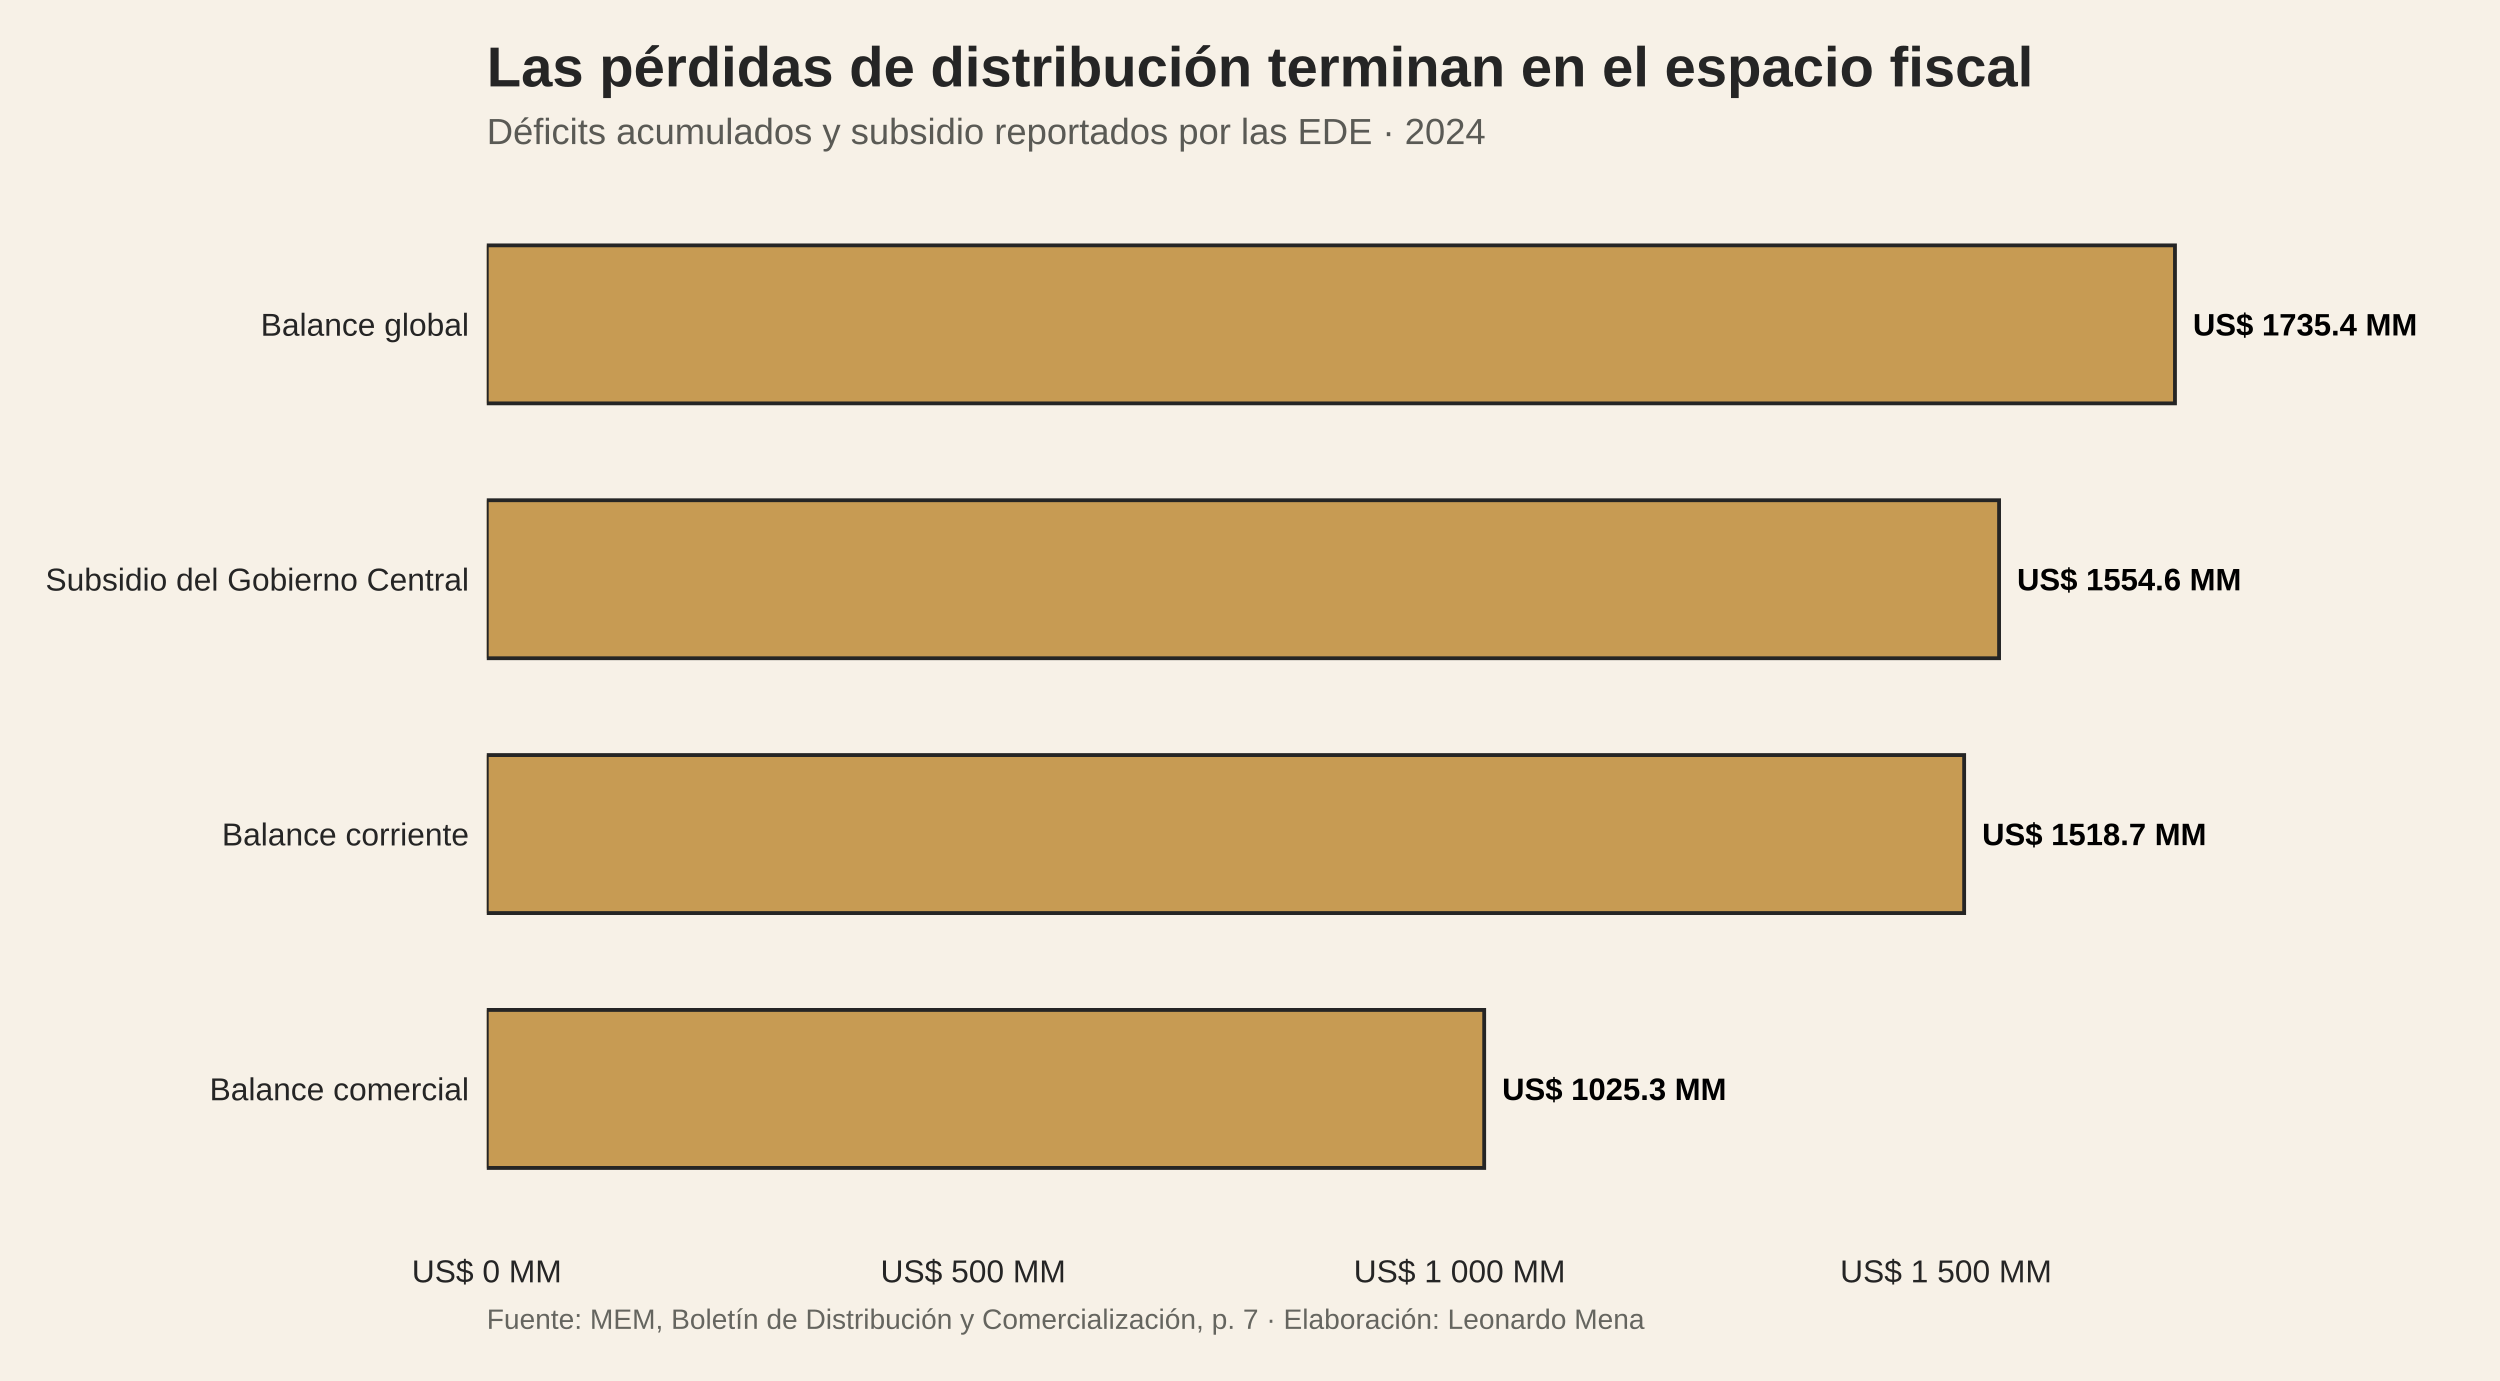
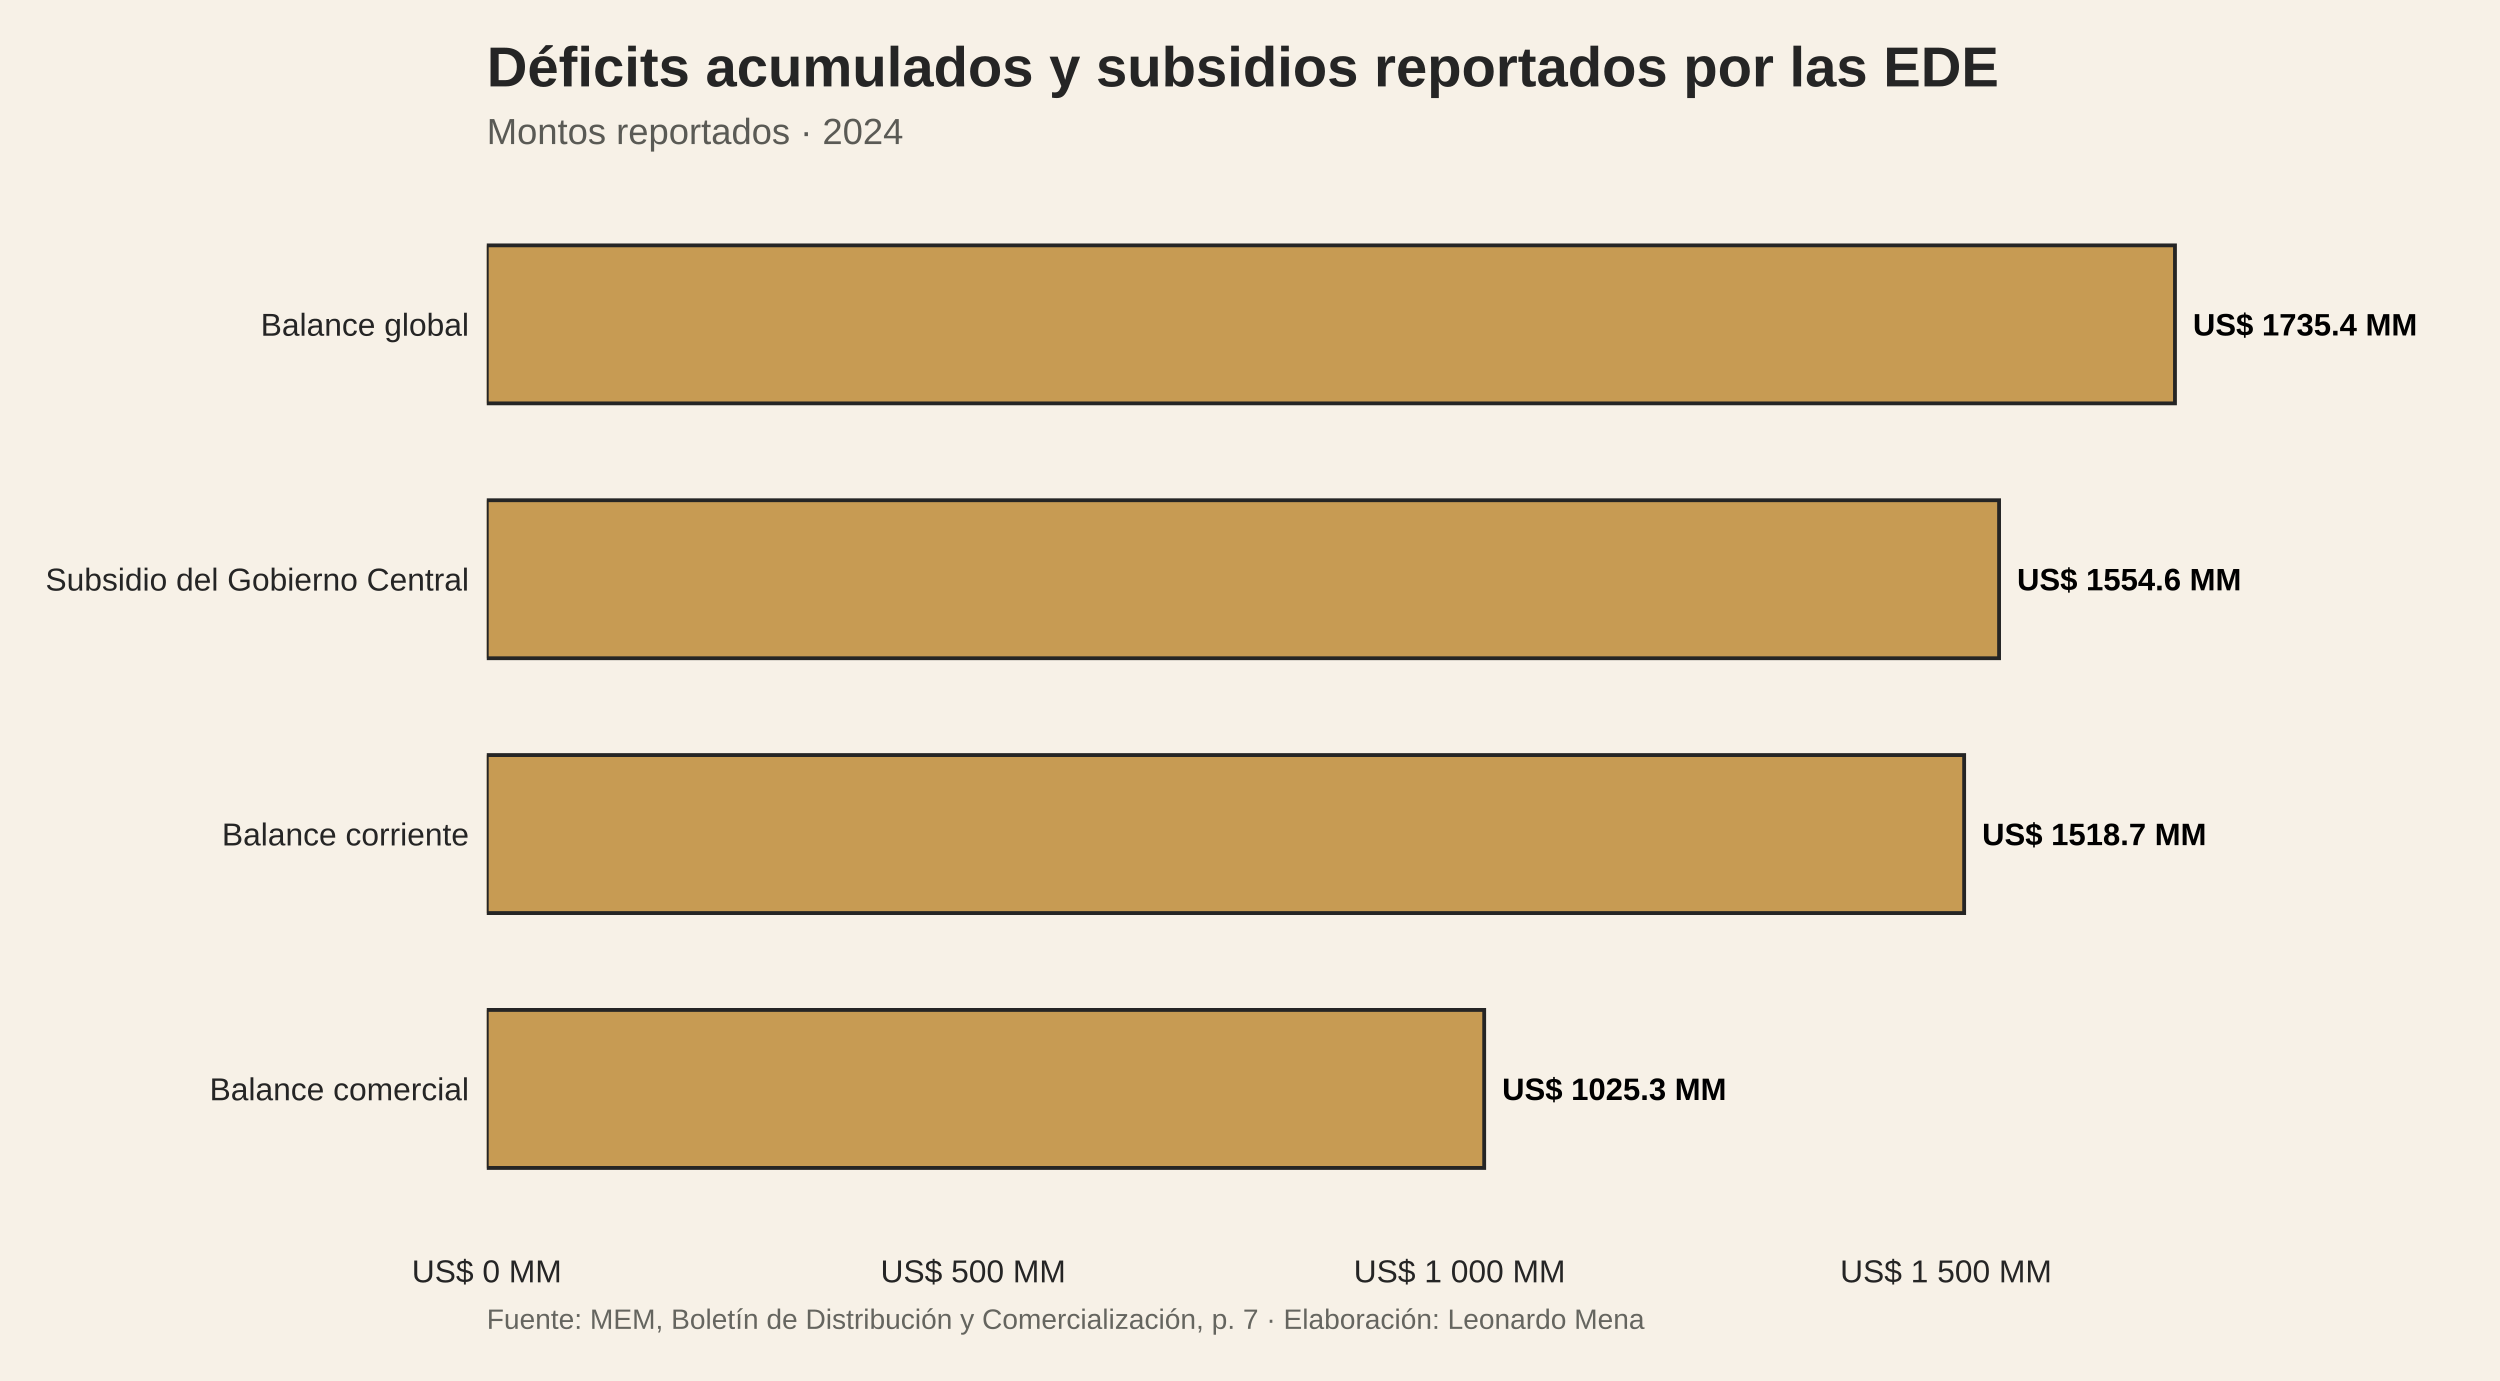
<svg xmlns="http://www.w3.org/2000/svg" width="756.00pt" height="417.60pt" viewBox="0 0 756.00 417.60">
  <g class="svglite">
    <defs>
      <style type="text/css">
    .svglite line, .svglite polyline, .svglite polygon, .svglite path, .svglite rect, .svglite circle {
      fill: none;
      stroke: #000000;
      stroke-linecap: round;
      stroke-linejoin: round;
      stroke-miterlimit: 10.00;
    }
    .svglite text {
      white-space: pre;
    }
    .svglite g.glyphgroup path {
      fill: inherit;
      stroke: none;
    }
  </style>
    </defs>
    <rect width="100%" height="100%" style="stroke: none; fill: #F7F1E7;" />
    <defs>
      <clipPath id="cpMC4wMHw3NTYuMDB8MC4wMHw0MTcuNjA=">
        <rect x="0.00" y="0.00" width="756.00" height="417.60" />
      </clipPath>
    </defs>
    <g clip-path="url(#cpMC4wMHw3NTYuMDB8MC4wMHw0MTcuNjA=)">
      <rect x="0.00" y="0.00" width="756.00" height="417.60" style="stroke-width: 1.16; stroke: none; fill: #F7F1E7;" />
    </g>
    <defs>
      <clipPath id="cpMTQ3LjIwfDczNC4wOHw1MS44NXwzNzUuNTM=">
        <rect x="147.20" y="51.85" width="586.88" height="323.67" />
      </clipPath>
    </defs>
    <g clip-path="url(#cpMTQ3LjIwfDczNC4wOHw1MS44NXwzNzUuNTM=)">
      <rect x="147.20" y="51.85" width="586.88" height="323.67" style="stroke-width: 1.16; stroke: none; fill: #F7F1E7;" />
      <rect x="147.20" y="305.40" width="301.62" height="47.78" style="stroke-width: 1.16; stroke: #252525; stroke-linecap: butt; stroke-linejoin: miter; fill: #C79B53;" />
      <rect x="147.20" y="228.33" width="446.76" height="47.78" style="stroke-width: 1.16; stroke: #252525; stroke-linecap: butt; stroke-linejoin: miter; fill: #C79B53;" />
      <rect x="147.20" y="74.20" width="510.51" height="47.78" style="stroke-width: 1.16; stroke: #252525; stroke-linecap: butt; stroke-linejoin: miter; fill: #C79B53;" />
      <rect x="147.20" y="151.27" width="457.32" height="47.78" style="stroke-width: 1.16; stroke: #252525; stroke-linecap: butt; stroke-linejoin: miter; fill: #C79B53;" />
      <text x="454.24" y="332.64" style="font-size: 9.39px; font-weight: bold; font-family: &quot;Arial&quot;;" textLength="67.78px" lengthAdjust="spacingAndGlyphs">US$ 1025.3 MM</text>
      <text x="599.39" y="255.58" style="font-size: 9.39px; font-weight: bold; font-family: &quot;Arial&quot;;" textLength="67.78px" lengthAdjust="spacingAndGlyphs">US$ 1518.7 MM</text>
      <text x="663.14" y="101.45" style="font-size: 9.39px; font-weight: bold; font-family: &quot;Arial&quot;;" textLength="67.78px" lengthAdjust="spacingAndGlyphs">US$ 1735.4 MM</text>
      <text x="609.95" y="178.51" style="font-size: 9.39px; font-weight: bold; font-family: &quot;Arial&quot;;" textLength="67.78px" lengthAdjust="spacingAndGlyphs">US$ 1554.6 MM</text>
    </g>
    <g clip-path="url(#cpMC4wMHw3NTYuMDB8MC4wMHw0MTcuNjA=)">
      <text x="141.82" y="332.72" text-anchor="end" style="font-size: 9.60px;fill: #252525; font-family: &quot;Arial&quot;;" textLength="78.31px" lengthAdjust="spacingAndGlyphs">Balance comercial</text>
      <text x="141.82" y="255.66" text-anchor="end" style="font-size: 9.60px;fill: #252525; font-family: &quot;Arial&quot;;" textLength="74.59px" lengthAdjust="spacingAndGlyphs">Balance corriente</text>
      <text x="141.82" y="178.59" text-anchor="end" style="font-size: 9.60px;fill: #252525; font-family: &quot;Arial&quot;;" textLength="127.88px" lengthAdjust="spacingAndGlyphs">Subsidio del Gobierno Central</text>
      <text x="141.82" y="101.53" text-anchor="end" style="font-size: 9.60px;fill: #252525; font-family: &quot;Arial&quot;;" textLength="62.88px" lengthAdjust="spacingAndGlyphs">Balance global</text>
      <text x="147.20" y="387.77" text-anchor="middle" style="font-size: 9.60px;fill: #252525; font-family: &quot;Arial&quot;;" textLength="45.30px" lengthAdjust="spacingAndGlyphs">US$ 0 MM</text>
      <text x="294.29" y="387.77" text-anchor="middle" style="font-size: 9.60px;fill: #252525; font-family: &quot;Arial&quot;;" textLength="55.95px" lengthAdjust="spacingAndGlyphs">US$ 500 MM</text>
      <text x="441.38" y="387.77" text-anchor="middle" style="font-size: 9.60px;fill: #252525; font-family: &quot;Arial&quot;;" textLength="63.95px" lengthAdjust="spacingAndGlyphs">US$ 1 000 MM</text>
      <text x="588.47" y="387.77" text-anchor="middle" style="font-size: 9.60px;fill: #252525; font-family: &quot;Arial&quot;;" textLength="63.95px" lengthAdjust="spacingAndGlyphs">US$ 1 500 MM</text>
-       <text x="147.20" y="43.56" style="font-size: 11.00px;fill: #5A5A55; font-family: &quot;Arial&quot;;" textLength="302.22px" lengthAdjust="spacingAndGlyphs">Déficits acumulados y subsidio reportados por las EDE · 2024</text>
-       <text x="147.20" y="26.12" style="font-size: 17.00px; font-weight: bold;fill: #252525; font-family: &quot;Arial&quot;;" textLength="467.59px" lengthAdjust="spacingAndGlyphs">Las pérdidas de distribución terminan en el espacio fiscal</text>
+       <text x="147.20" y="43.56" style="font-size: 11.00px;fill: #5A5A55; font-family: &quot;Arial&quot;;" textLength="126.06px" lengthAdjust="spacingAndGlyphs">Montos reportados · 2024</text>
+       <text x="147.20" y="26.12" style="font-size: 17.00px; font-weight: bold;fill: #252525; font-family: &quot;Arial&quot;;" textLength="457.22px" lengthAdjust="spacingAndGlyphs">Déficits acumulados y subsidios reportados por las EDE</text>
      <text x="147.20" y="401.86" style="font-size: 8.50px;fill: #65655F; font-family: &quot;Arial&quot;;" textLength="350.31px" lengthAdjust="spacingAndGlyphs">Fuente: MEM, Boletín de Distribución y Comercialización, p. 7 · Elaboración: Leonardo Mena</text>
    </g>
  </g>
</svg>
